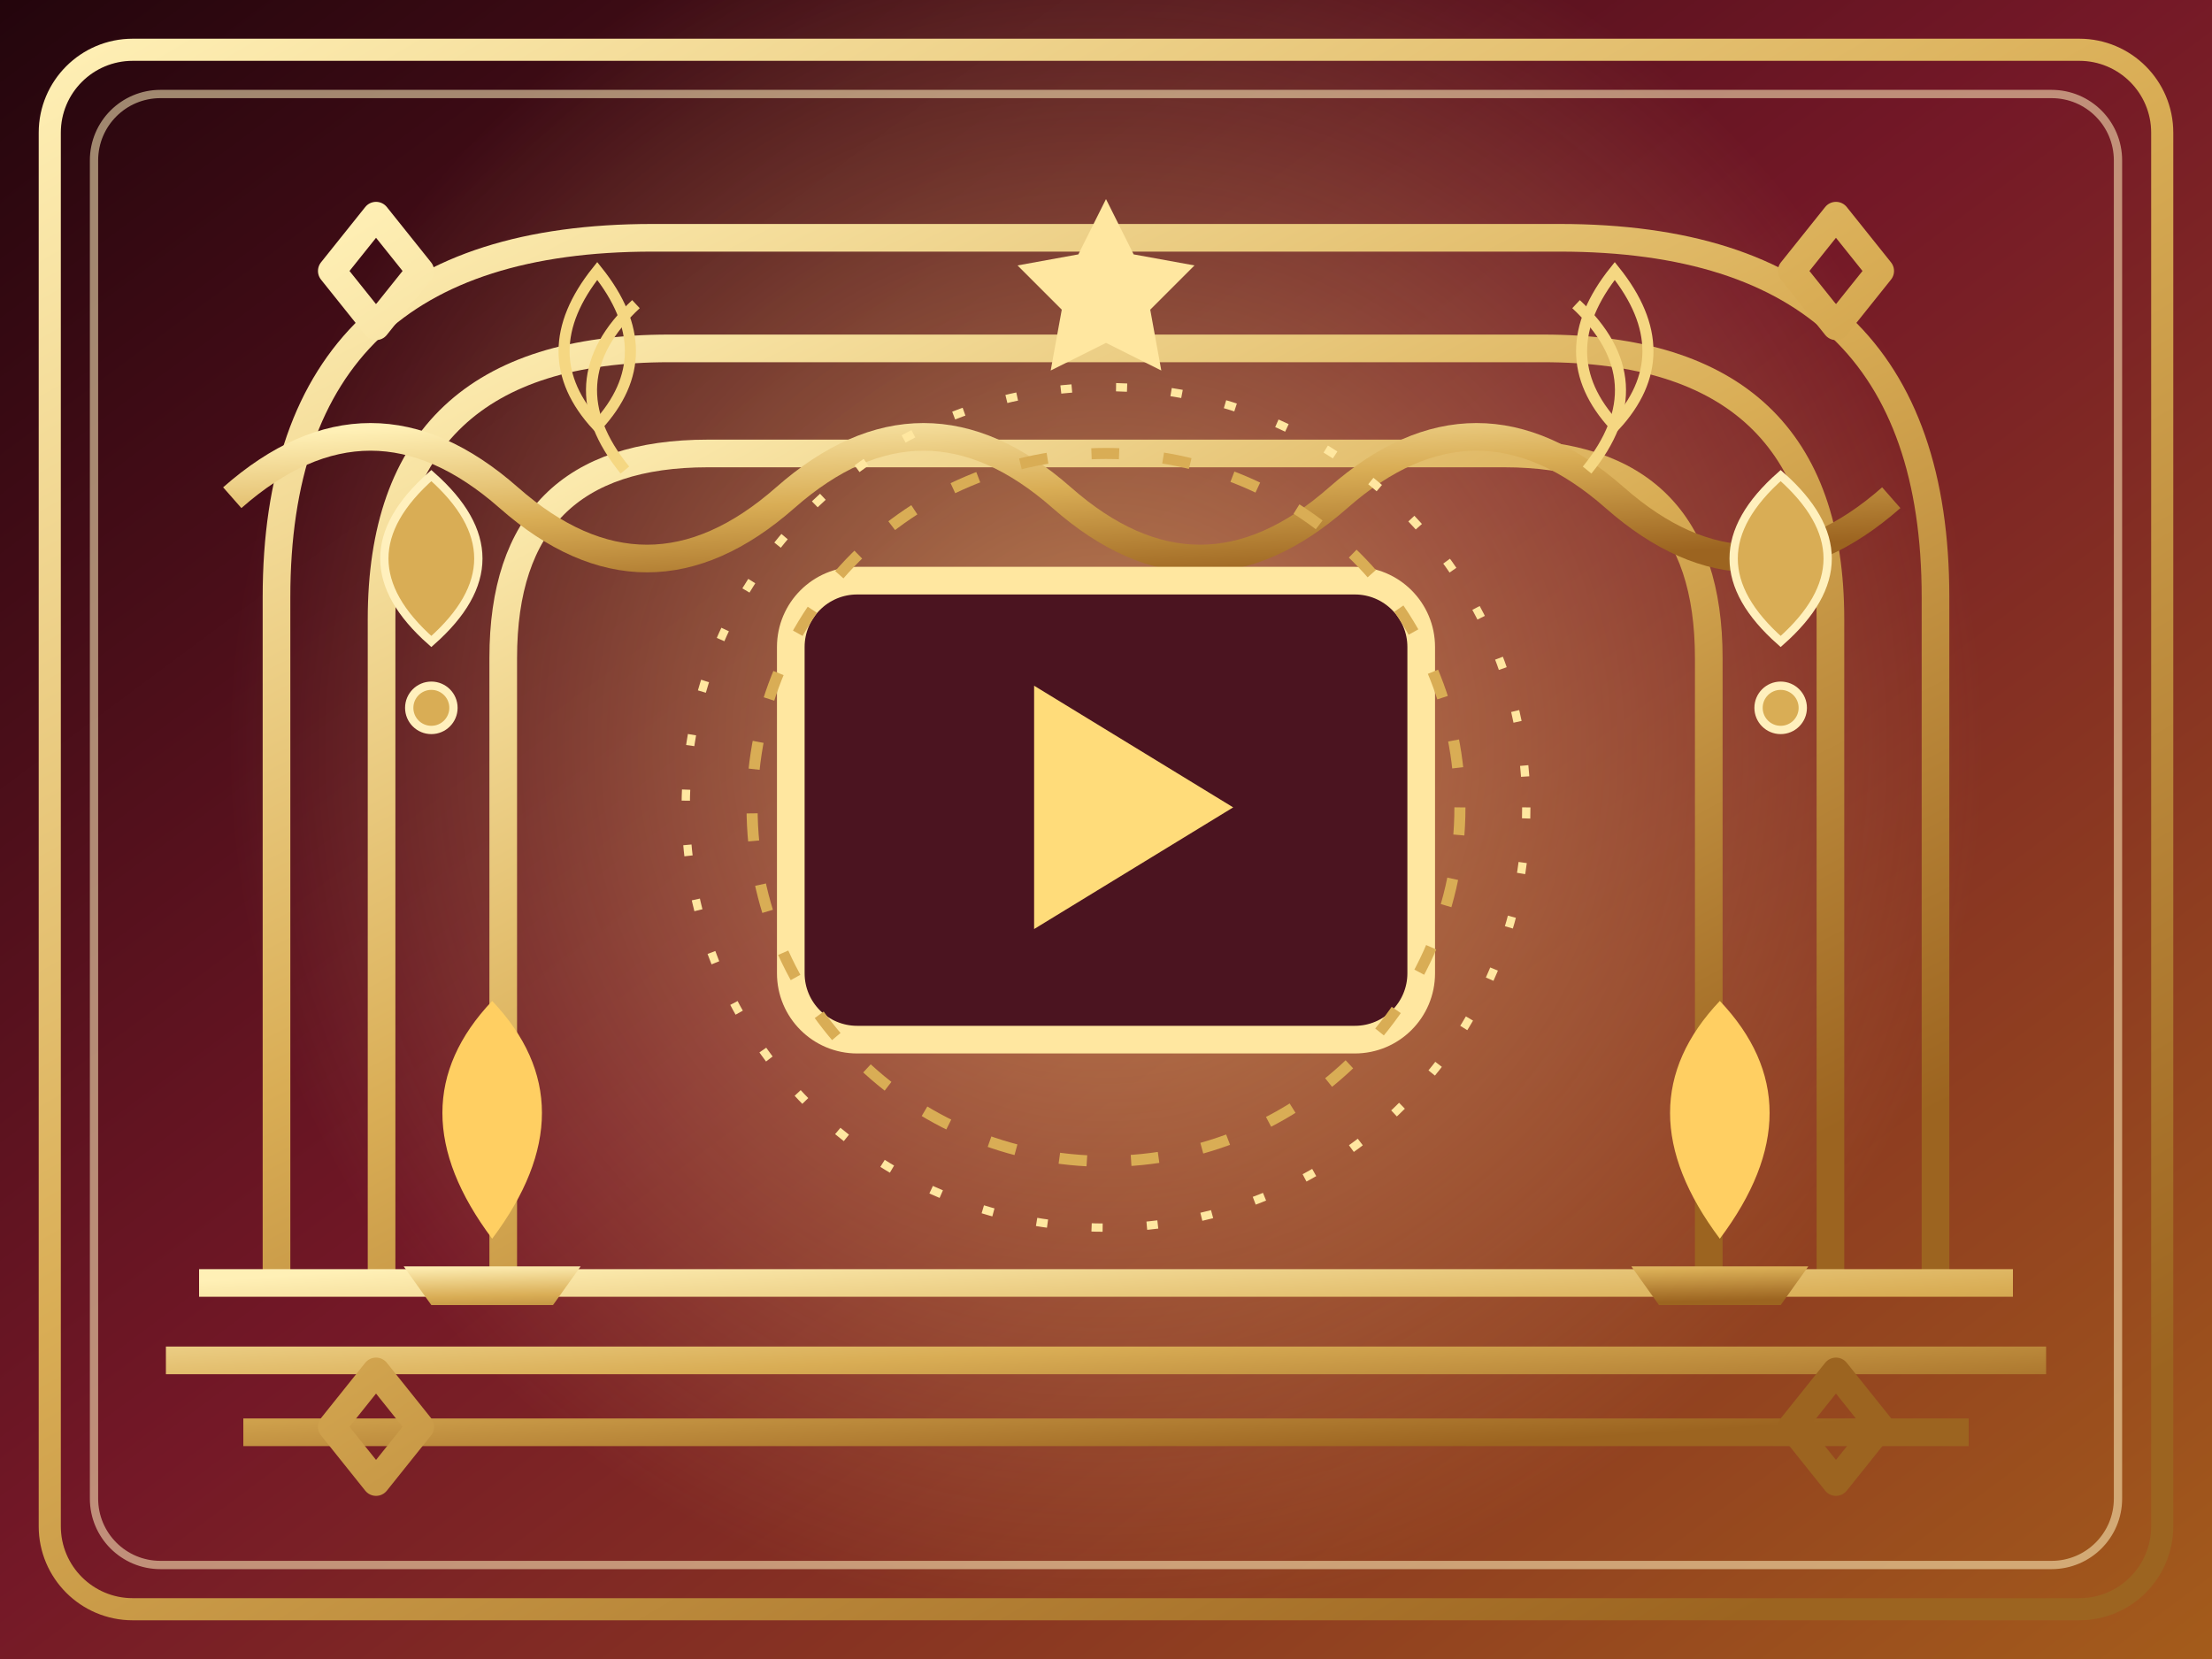
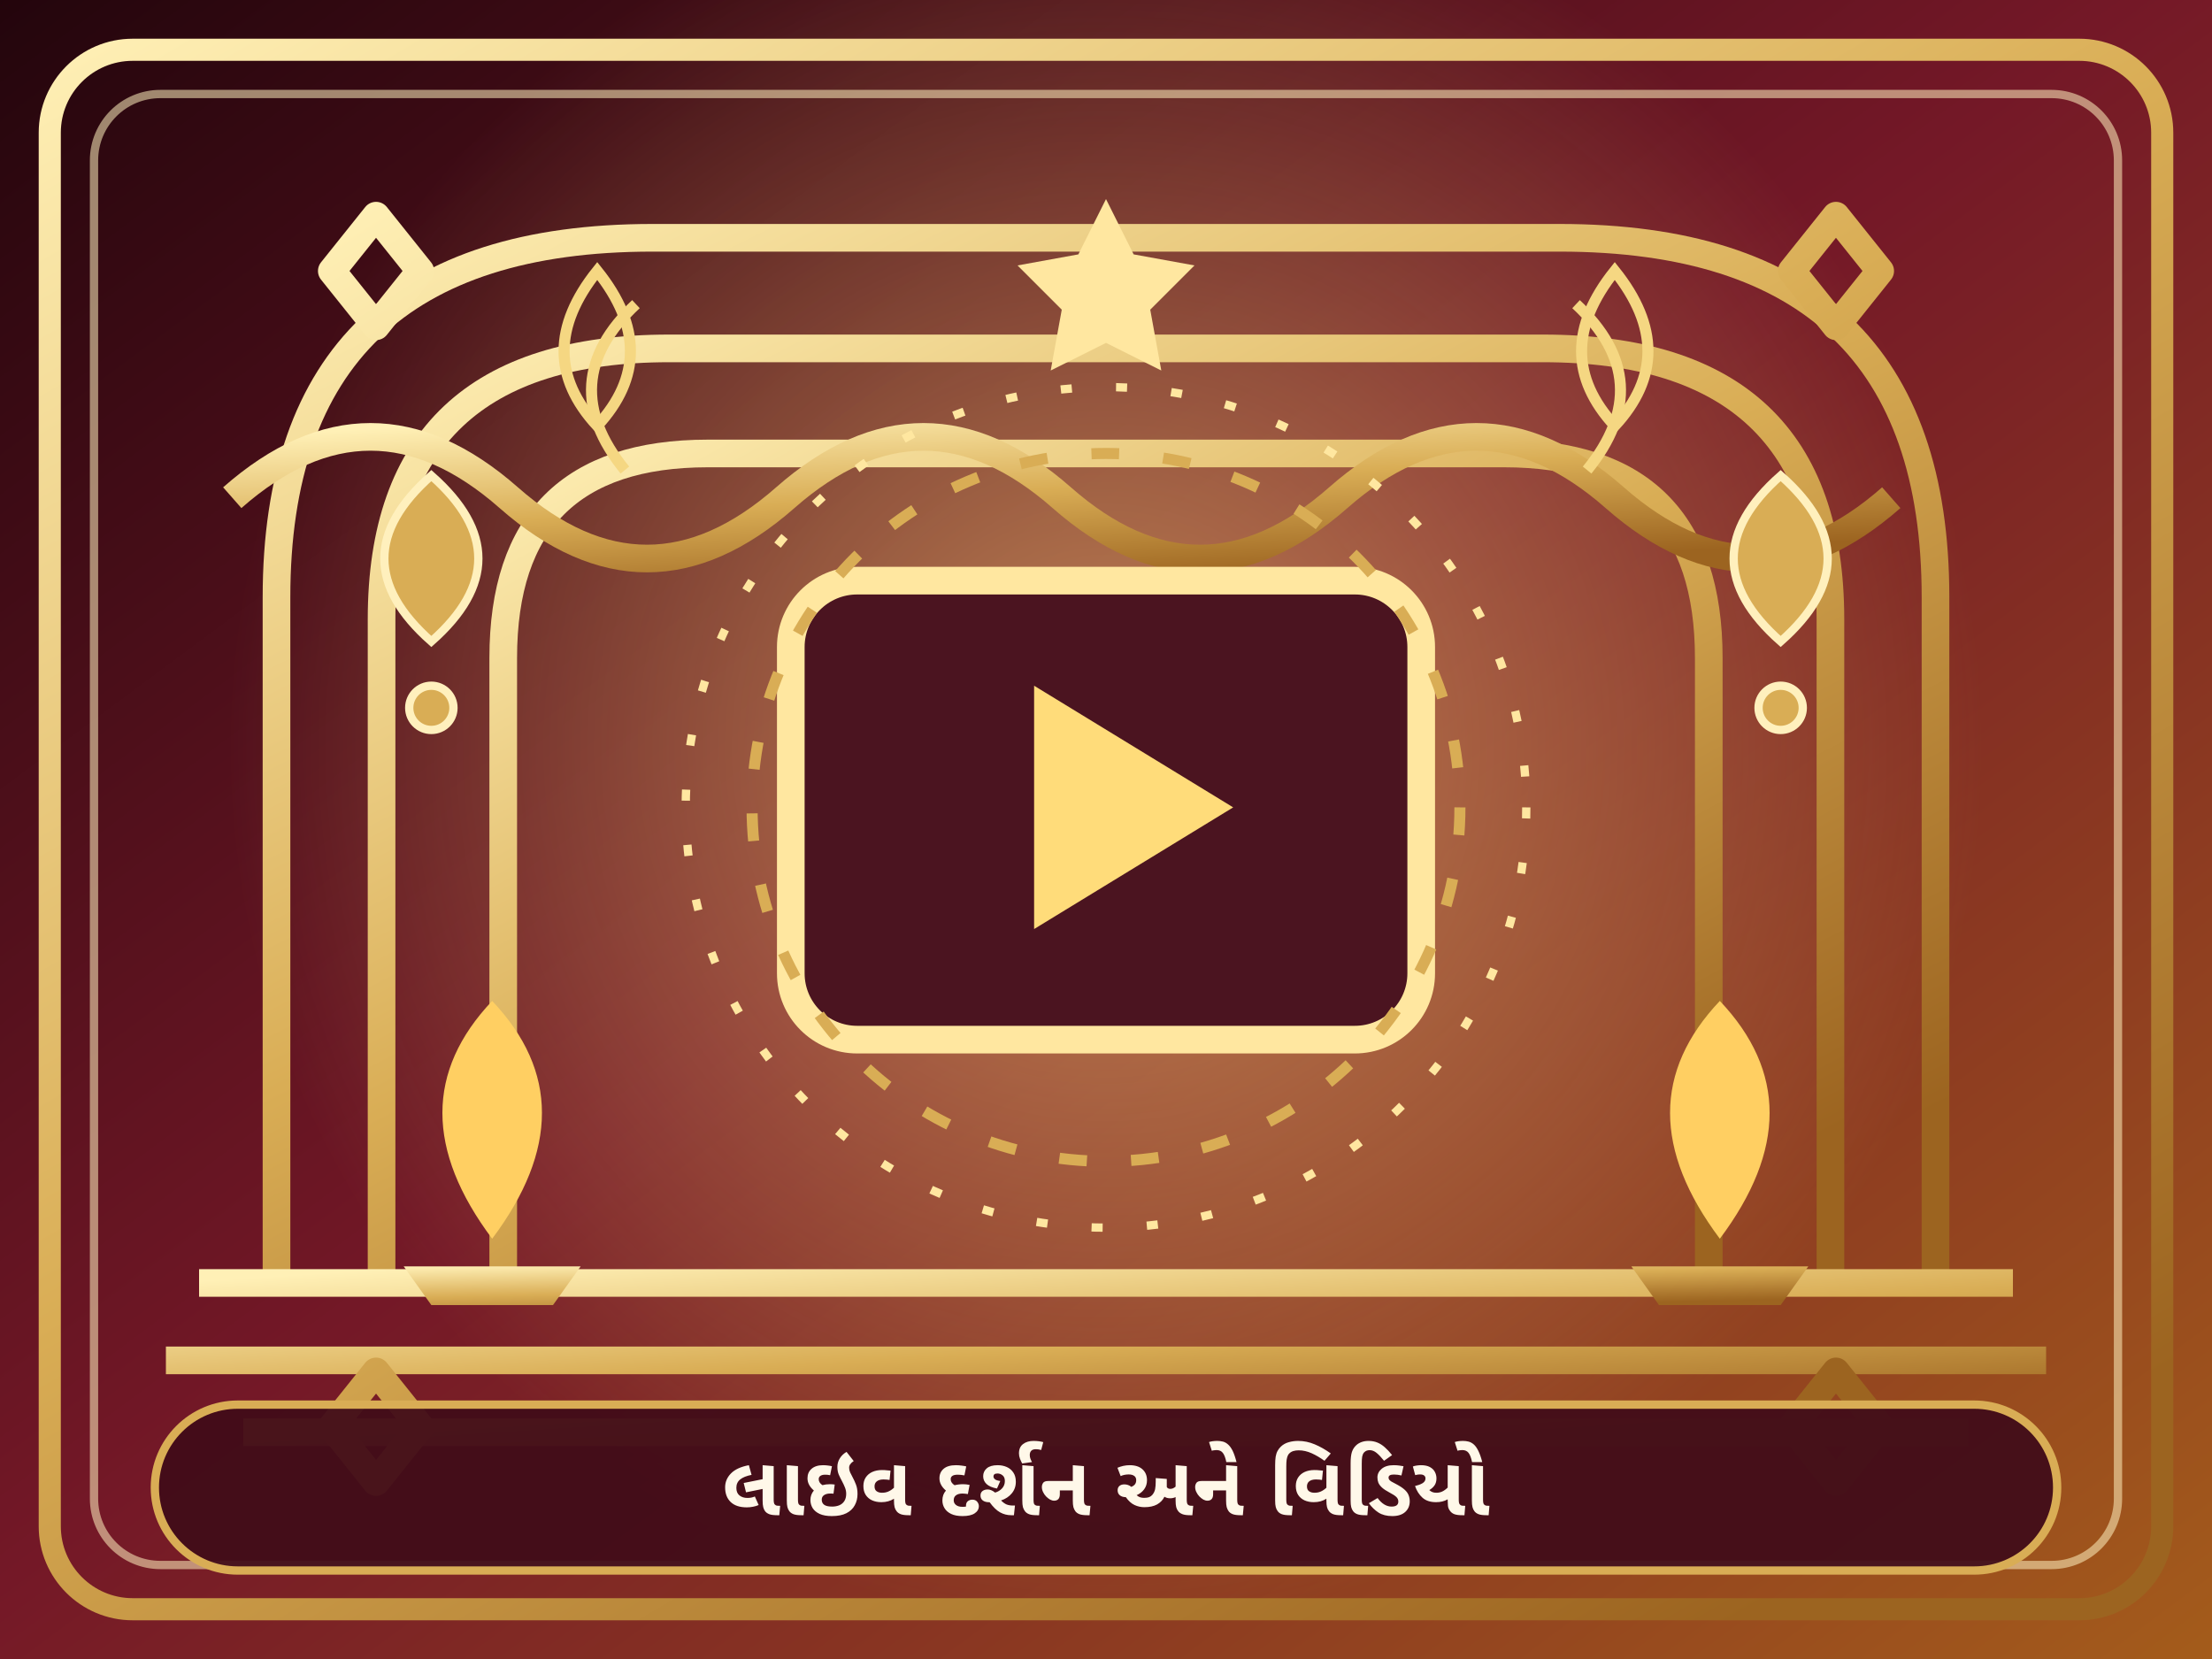
<svg xmlns="http://www.w3.org/2000/svg" viewBox="0 0 400 300" role="img" aria-label="લાઇવ દર્શન અને વિડિયો">
  <defs>
    <linearGradient id="bg" x1="0" y1="0" x2="1" y2="1">
      <stop stop-color="#23050c" />
      <stop offset=".48" stop-color="#741827" />
      <stop offset="1" stop-color="#a45c1b" />
    </linearGradient>
    <linearGradient id="gold" x1="0" y1="0" x2="0.8" y2="1">
      <stop stop-color="#fff0b6" />
      <stop offset=".5" stop-color="#d9ad55" />
      <stop offset="1" stop-color="#9c6420" />
    </linearGradient>
    <radialGradient id="glow">
      <stop stop-color="#ffdc7a" stop-opacity=".55" />
      <stop offset="1" stop-color="#ffdc7a" stop-opacity="0" />
    </radialGradient>
  </defs>
  <rect width="400" height="300" fill="url(#bg)" />
  <circle cx="200" cy="135" r="160" fill="url(#glow)" />
  <rect x="9" y="9" width="382" height="282" rx="15" fill="none" stroke="url(#gold)" stroke-width="4" />
  <rect x="17" y="17" width="366" height="266" rx="12" fill="none" stroke="#fff0bd" stroke-opacity=".55" stroke-width="1.5" />
  <g fill="none" stroke="url(#gold)" stroke-width="5" stroke-linejoin="round">
    <path d="M50 231V108Q50 43 118 43H282Q350 43 350 108V231" />
    <path d="M69 231V112Q69 63 121 63H279Q331 63 331 112V231" />
    <path d="M91 231V119Q91 82 128 82H272Q309 82 309 119V231" />
    <path d="M36 232h328M30 246h340M44 259h312" />
    <path d="M42 90q25-22 50 0t50 0 50 0 50 0 50 0 50 0" />
    <path d="M68 39l8 10-8 10-8-10zM332 39l8 10-8 10-8-10zM68 248l8 10-8 10-8-10zM332 248l8 10-8 10-8-10z" />
  </g>
  <g fill="#d9ad55" stroke="#fff0bd" stroke-width="1.5">
    <path d="M78 116q-17-15 0-30 17 15 0 30z" />
    <path d="M322 116q-17-15 0-30 17 15 0 30z" />
    <circle cx="78" cy="128" r="4" />
    <circle cx="322" cy="128" r="4" />
  </g>
  <g fill="none" stroke="#f5d782" stroke-width="2">
    <path d="M108 49q-12 15 0 28 12-13 0-28zm184 0q-12 15 0 28 12-13 0-28z" />
    <path d="M115 55q-15 14-2 30m172-30q15 14 2 30" />
  </g>
  <g>
    <rect x="143" y="105" width="114" height="83" rx="12" fill="#4b1420" stroke="#ffe7a0" stroke-width="5" />
    <path d="M187 124l36 22-36 22z" fill="#ffdc7a" />
    <circle cx="200" cy="146" r="64" fill="none" stroke="#d9ad55" stroke-width="2" stroke-dasharray="5 8" />
    <circle cx="200" cy="146" r="76" fill="none" stroke="#ffe7a0" stroke-width="1.5" stroke-dasharray="2 8" />
  </g>
  <g>
    <path d="M89 224q-18-24 0-43 18 19 0 43zM311 224q-18-24 0-43 18 19 0 43z" fill="#ffcf62" />
    <path d="M73 229h32l-5 7H78zM295 229h32l-5 7h-22z" fill="url(#gold)" />
    <path d="M200 36l5 10 11 2-8 8 2 11-10-5-10 5 2-11-8-8 11-2z" fill="#ffe7a0" />
  </g>
+   <g aria-label="લાઇવ દર્શન અને વિડિયો">
+     <rect x="28" y="254" width="344" height="30" rx="15" fill="#410c19" fill-opacity=".94" stroke="#d9ad55" stroke-width="1.5" />
+     <text x="200" y="274" text-anchor="middle" font-family="Noto Sans Gujarati, Shruti, sans-serif" font-size="15" font-weight="700" fill="#fff8e9">લાઇવ દર્શન અને વિડિયો</text>
+   </g>
</svg>
